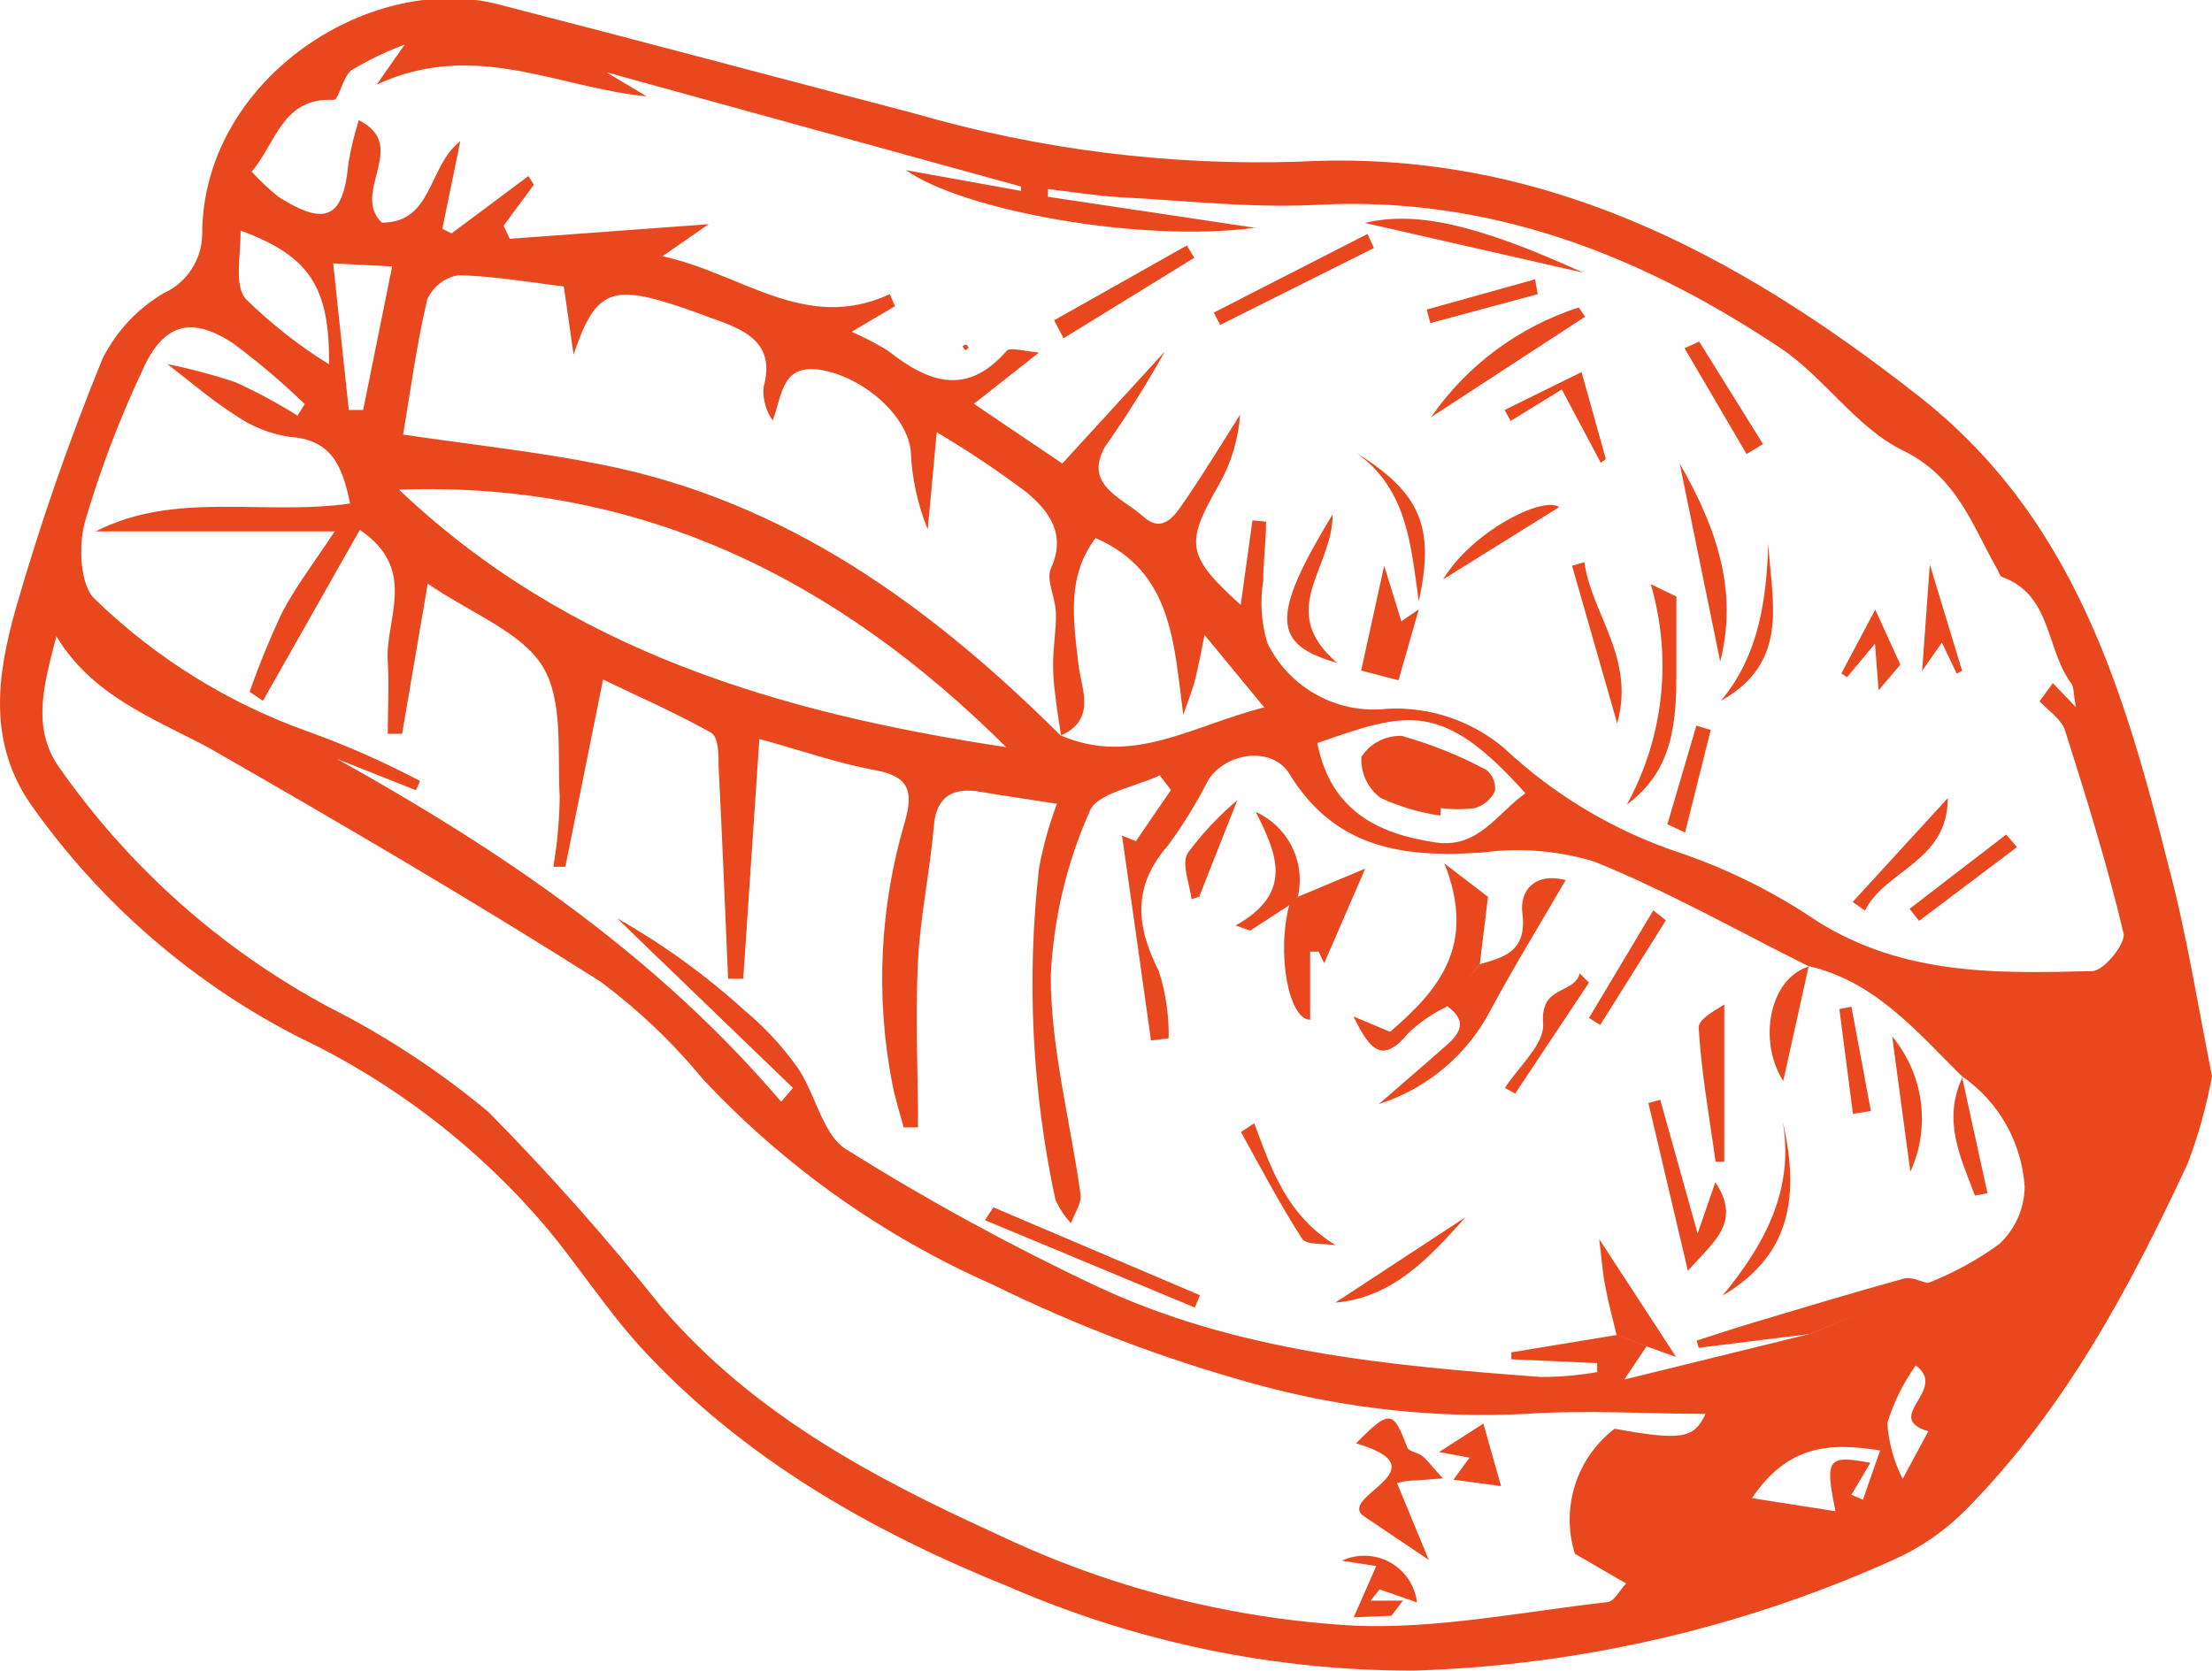
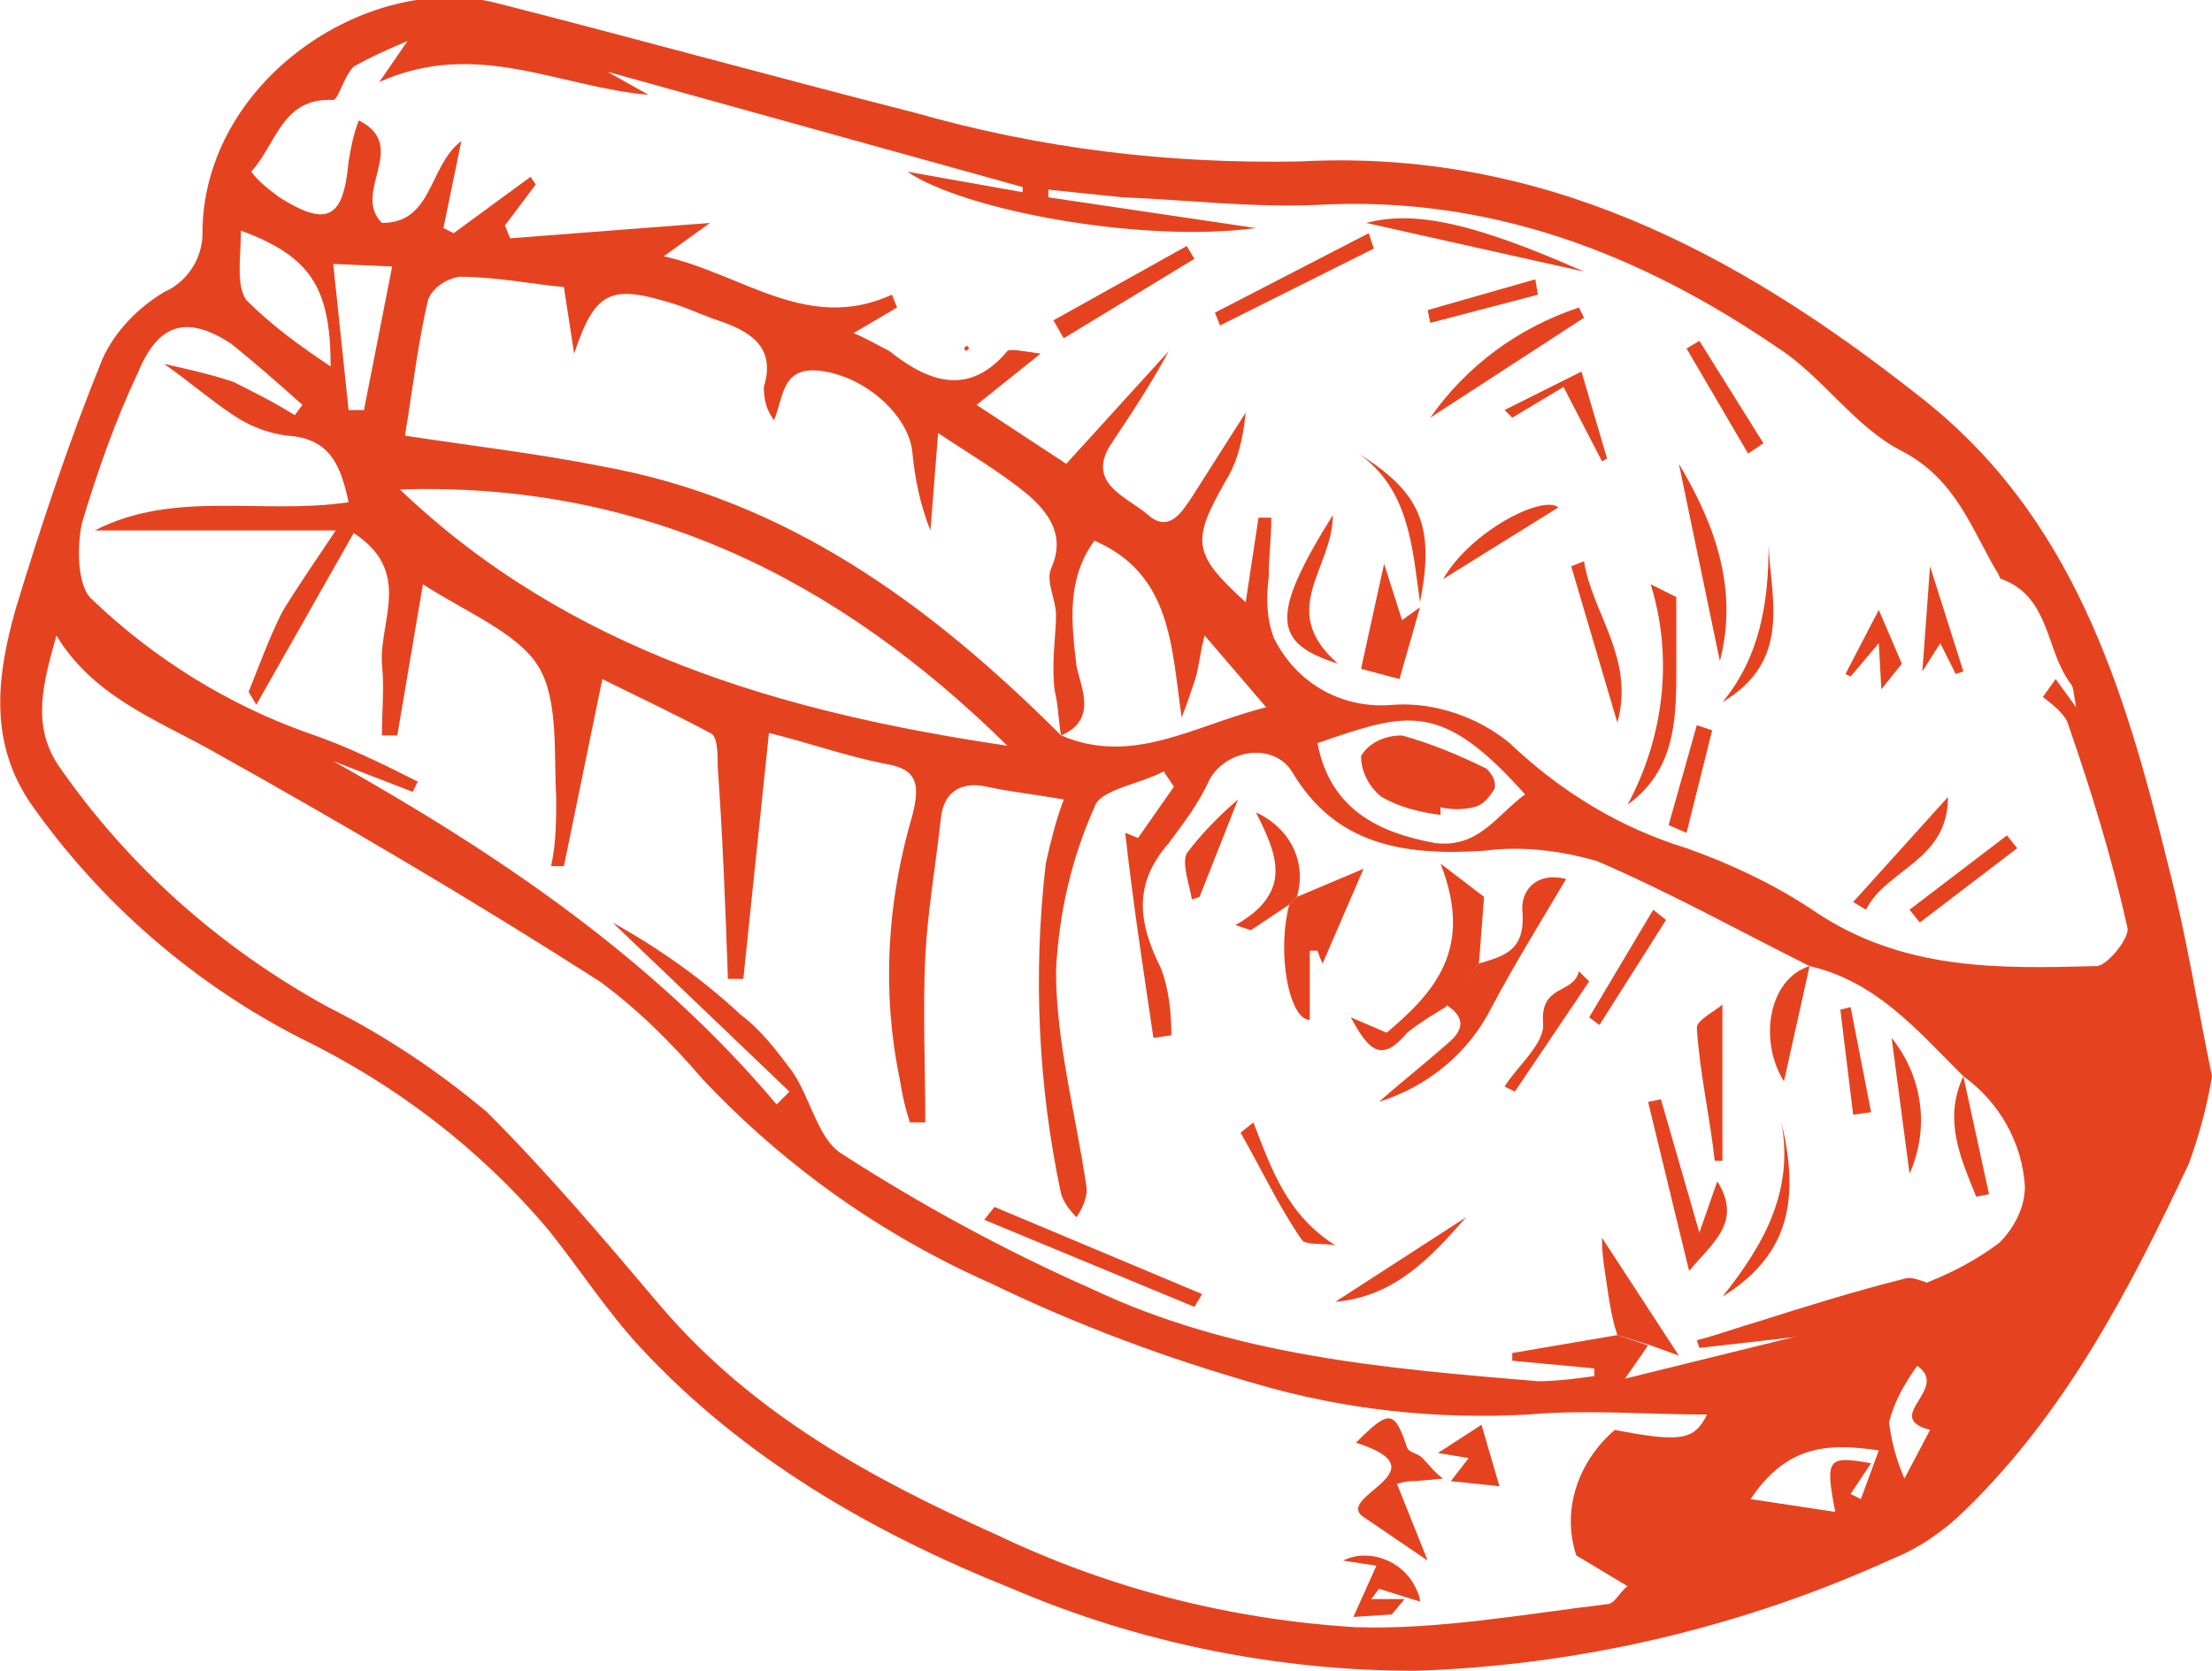
- <svg xmlns="http://www.w3.org/2000/svg" viewBox="0 0 86.31 65.19">
-   <defs>
-     <style>.cls-1{fill:#e9481e;}</style>
-   </defs>
-   <g id="Layer_2" data-name="Layer 2">
-     <g id="Layer_1-2" data-name="Layer 1">
-       <path class="cls-1" d="M86.31,42a19.65,19.65,0,0,1-.94,3.39c-2.28,4.9-4.83,9.66-8.68,13.55a9.28,9.28,0,0,1-2.82,1.94,49.18,49.18,0,0,1-18.7,4.32,39.42,39.42,0,0,1-15.73-3.24C34,59.77,29,56.93,25,52.58c-1.31-1.44-2.38-3.1-3.62-4.6a29,29,0,0,0-9.7-7.49,28.86,28.86,0,0,1-10.41-9C-.51,29-.11,26.34.61,23.77A95.47,95.47,0,0,1,4,14a6.19,6.19,0,0,1,2.39-2.56,2.56,2.56,0,0,0,1.5-2.3c0-5.93,6.37-10.2,11.44-9C24.77,1.54,30.23,3,35.69,4.43a48.32,48.32,0,0,0,15,1.88c9.36-.51,17,3.53,24.1,9.09,6.1,4.74,8.08,11.48,9.83,18.42C85.32,36.45,85.74,39.14,86.31,42ZM41.38,28.7c2.82,1.22,5.17-.4,7.95-1.09L47,24.78c-.15.73-.24,1.25-.37,1.75s-.31.92-.46,1.37c-.37-2.78-.41-5.59-3.42-6.9-1.14,1.5-.87,3.19-.67,4.93.1.92.73,2.15-.68,2.77-.08-.52-.16-1-.22-1.54a8.62,8.62,0,0,1-.09-1.24c0-.68.13-1.36.11-2s-.4-1.29-.19-1.75c.6-1.33-.08-2.21-.92-2.93a37.75,37.75,0,0,0-3.54-2.37l-.35,3.79a9,9,0,0,1-.66-3c-.09-1.36-1.73-2.86-3.39-3.2s-1.61.93-2,1.95a2,2,0,0,1-.36-1.29c.46-1.64-.57-2.18-1.79-2.62-.62-.23-1.25-.46-1.88-.66-2.33-.73-2.94-.38-3.74,2L22,11.18c-1.18-.14-2.64-.4-4.11-.44a1.63,1.63,0,0,0-1.22.95c-.41,1.74-.65,3.52-.94,5.27,2.64.39,5.18.66,7.69,1.16C30.66,19.54,36.3,23.65,41.38,28.7ZM76.55,42l0,0c-1.77-1.75-3.4-3.71-6-4.3l0,0c-2.77-1.38-5.47-2.91-8.33-4.07a10.28,10.28,0,0,0-4.37-.36c-3.07.22-5.76-.15-7.54-3.07-.67-1.09-2.49-.85-3.18.27A17.87,17.87,0,0,1,45.57,33c-1.39,1.59-1.25,3.14-.35,4.91a8.12,8.12,0,0,1,.38,2.61l-.69.09c-.37-2.67-.75-5.33-1.13-8l.54.22,1.37-2-.44-.57c-.94.45-2.45.69-2.73,1.4A17.84,17.84,0,0,0,41,38.08c0,2.85.77,5.69,1.16,8.53.05.36-.24.75-.37,1.13a3.42,3.42,0,0,1-.61-.92,40.13,40.13,0,0,1-.64-12.93,14.91,14.91,0,0,1,.7-2.52c-1.13-.18-2.07-.31-3-.47s-1.7.08-1.8,1.32c-.15,1.76-.53,3.52-.62,5.28-.11,2.16,0,4.33,0,6.5l-.56,0c-.15-.56-.33-1.12-.44-1.68a21.59,21.59,0,0,1,.49-10.26c.33-1.17.17-1.75-1.14-2-1.46-.26-2.87-.76-4.54-1.22L29,38.2h-.59c-.12-2.76-.23-5.52-.37-8.28,0-.46,0-1.19-.32-1.34-1.45-.81-3-1.48-4.19-2.06l-1.47,7.31-.47,0a18,18,0,0,0,.25-2.72c-.1-1.73.15-3.75-.66-5.09s-2.76-2.06-4.49-3.24l-1,5.86-.56,0c0-.94.06-1.88,0-2.81-.12-1.66,1.21-3.6-1.09-5.15l-3.78,6.67L9.74,27A33.18,33.18,0,0,1,11,23.92c.55-1.05,1.28-2,2.06-3.18H3.73c3.13-1.6,6.54-.6,9.93-1.09-.3-1.43-.69-2.49-2.36-2.6a5,5,0,0,1-2.11-.84c-.9-.57-1.72-1.28-2.66-2a21.81,21.81,0,0,1,2.66.71,20.89,20.89,0,0,1,2.42,1.3l.28-.45a28.2,28.2,0,0,0-2.78-2.36c-1.66-1.1-2.75-.78-3.56,1.06a40.55,40.55,0,0,0-2.24,5.91c-.25.92-.19,2.47.39,3a23,23,0,0,0,8.43,5.21,34.32,34.32,0,0,1,4.26,1.89l-.16.36-3.1-1.23C19.58,33.2,25.63,37.3,30.48,43l.46-.54-6.86-6.62a27.77,27.77,0,0,1,5,3.62,11.74,11.74,0,0,1,2,2.15c.72,1,1,2.64,1.91,3.23a94.07,94.07,0,0,0,9.76,5.34c5.48,2.58,11.43,3.12,17.38,3.56a12.54,12.54,0,0,0,2.19-.19l0-.35-3.35-.15,0-.27,4.12-.68,1.16.44-.87,1.3,7.28-1.79,4.63-2A12.5,12.5,0,0,0,78,48.56a3.1,3.1,0,0,0,1-2.24A5.69,5.69,0,0,0,76.55,42ZM81,27.6c-.1-.51-.07-.77-.18-.93-1-1.33-.75-3.44-2.69-4.15-.08,0-.13-.17-.18-.27-1-1.74-1.57-3.64-3.72-4.68-1.81-.89-3.06-2.86-4.78-4C64,9.94,58.06,7.61,51.28,8c-2.5.12-5-.17-7.53-.3-1-.06-1.9-.21-2.86-.32l0,.3,8.08,1.21c-4.5.6-11.43-.69-13.62-2.25l4.49.81,0-.17L23.66,2.82l1.57.94c-3.45-.33-6.72-2.23-10.53-.46l1.09-1.56a12.6,12.6,0,0,0-2.08,1c-.34.26-.49,1.17-.69,1.16-2-.11-2.24,1.67-3.2,2.8a9,9,0,0,0,1.07,1c1.85,1.16,2.51.8,2.71-1.36A12.13,12.13,0,0,1,14,4.69c2,1-.33,2.82.9,4,2,0,1.79-2.2,3.06-3.18l-.7,3.42.36.18,3-2.24.21.34-1.18,1.6.24.51,7.76-.57L25.85,10c3.12.68,5.59,3,8.87,1.48l.2.47-1.69,1a10.78,10.78,0,0,1,1.42.74c1.55,1.22,3.06,1.81,4.63,0,.13-.14.61,0,1.26.07L38,15.76l3.45,2.33,4-4.37a41.88,41.88,0,0,1-2.33,3.71c-.86,1.51.68,2,1.49,2.73s1.29-.14,1.68-.7c.73-1.07,1.4-2.18,2.1-3.28a6.51,6.51,0,0,1-.82,2.72c-1.34,2.33-1.28,2.78.84,4.71l.46-3.3.53.05c0,.77-.11,1.54-.11,2.31a5.34,5.34,0,0,0,.16,2.42,4.61,4.61,0,0,0,4.69,2.57,6.57,6.57,0,0,1,4.53,1.52,18.58,18.58,0,0,0,6.93,4.12,22.43,22.43,0,0,1,4.92,2.4C74,38.08,77.79,38,81.64,37.9c.44,0,1.31-1.07,1.22-1.47-.63-2.66-1.45-5.29-2.28-7.91-.13-.43-.62-.76-1-1.15l.52-.71ZM2.2,24.83c-.45,1.77-1,3.53.09,5.09A30.33,30.33,0,0,0,12.82,39.3a33,33,0,0,1,6.23,4.09A94.69,94.69,0,0,1,25.8,51c3.56,4.16,8.23,6.66,13.11,8.88a37.13,37.13,0,0,0,14,3.57c3.25.12,6.53-.55,9.79-.92.28,0,.5-.48.75-.73l-2-1.16A4.47,4.47,0,0,1,63,55.76c2.63.48,3.1.38,3.55-.58-2.28,0-4.67-.16-7,0a33.42,33.42,0,0,1-10.57-1.16,58.21,58.21,0,0,1-10.28-3.9,34.59,34.59,0,0,1-11.27-8,22.94,22.94,0,0,0-4-3.81c-5-3.17-10.14-6.18-15.29-9.13C5.92,28,3.59,27.14,2.2,24.83Zm13.37-5.72c6.63,6.31,14.92,8.73,23.69,10.05C32.72,22.65,25.06,18.77,15.57,19.11ZM51.4,29c.52,2.65,2.38,3.55,4.63,3.88,1.65.24,2.39-1.14,3.49-1.92C56.25,27.29,54.88,27.79,51.4,29ZM9.39,9c0,1-.25,2.13.19,2.66a18.8,18.8,0,0,0,3.26,2.56C12.86,11.21,12.1,10,9.39,9ZM13,10.28,13.61,16l.56,0L15.3,10.4ZM72.24,58.34l.45.19.67-1.92c-2-.33-3.62-.19-5,1.86l3.26.51c-.43-2.06-.3-2.2,1.36-1.89Zm2.51-5.05a7.84,7.84,0,0,0-1.11,2.25,5.7,5.7,0,0,0,.6,2.18l1-1.86C73.42,55.31,76.05,54.24,74.75,53.29Z" />
-       <path class="cls-1" d="M70.65,52.06l-4.37.54-.08-.28c.78-.25,1.56-.51,2.34-.74,1.91-.57,3.82-1.15,5.75-1.68.29-.08.66.12,1,.19Z" />
-       <path class="cls-1" d="M63.08,52.11c-.15-.62-.32-1.25-.44-1.88s-.15-1.16-.24-1.87l3,4.6-1.14-.41Z" />
-       <path class="cls-1" d="M57.74,37.63c1-.28,1.85-.53,1.66-2-.11-.85.47-1.6,1.69-1.28-1,1.72-2,3.35-2.89,5a7.48,7.48,0,0,1-4.4,3.74c.9-.78,1.8-1.55,2.69-2.34.6-.53.69-1-.08-1.52Z" />
-       <path class="cls-1" d="M50.64,35l2.63-1.1-1.6,3.69s-.11-.21-.22-.45l-.33,0V39.8c-.83,0-1.33-2.59-.8-4.53Z" />
-       <path class="cls-1" d="M57.74,37.63l-1.33,1.68a5.71,5.71,0,0,0-1.45,1c-1,1.21-1.48.73-2.15-.64l1.43.6c1.86-1.6,3.4-3.35,2.12-6.57L58.06,35Z" />
-       <path class="cls-1" d="M65.86,49.6l-1.54-6.55.46-.13,1.46,5.22.69-2C68,47.74,66.79,48.51,65.86,49.6Z" />
-       <path class="cls-1" d="M38.76,47.12l8.06,3.43-.2.48-8.19-3.41Z" />
-       <path class="cls-1" d="M50.64,35l-.32.32-1.54,1-.57-.2c2.3-1.28,1.6-2.82.79-4.43A2.91,2.91,0,0,1,50.64,35Z" />
-       <path class="cls-1" d="M66.94,45.34c-.24-1.75-.56-3.49-.66-5.25,0-.35.8-.74,1-.89v6.14Z" />
-       <path class="cls-1" d="M67.21,50.57c1.64-2,2.81-4.11,2.35-6.81C70.32,47.07,69.63,49.12,67.21,50.57Z" />
-       <path class="cls-1" d="M73.83,40.45a5,5,0,0,1,.71,5.28Z" />
-       <path class="cls-1" d="M48.94,43.84c.66,1.77,1.26,3.59,3.18,4.76-.45-.08-1.14,0-1.31-.25-.87-1.35-1.61-2.77-2.39-4.17Z" />
-       <path class="cls-1" d="M48.28,31.23,46.79,35l-.3.09c-.07-.61-.4-1.36-.15-1.79A11.9,11.9,0,0,1,48.28,31.23Z" />
-       <path class="cls-1" d="M62,38.35l-2.88,4.33-.4-.22c.54-.84,1.56-1.72,1.49-2.52-.11-1.52,1.2-1.11,1.43-1.95Z" />
-       <path class="cls-1" d="M76.55,42l1,4.57-.49.09c-.55-1.48-1.29-2.92-.48-4.63Z" />
-       <path class="cls-1" d="M70.58,37.68l-1,4.51c-1-1.57-.54-4,1-4.47Z" />
-       <path class="cls-1" d="M65,35.92,62.44,40,62,39.73l2.51-4.2Z" />
-       <path class="cls-1" d="M57.19,47.5c-1.41,1.57-2.82,3.14-5.09,3.34Z" />
-       <path class="cls-1" d="M72.24,39.29,73,43.36l-.7.11-.53-4.09Z" />
-       <path class="cls-1" d="M64.41,22.8l1,.48c0,1.12,0,2.06,0,3,0,1.91-.13,3.8-1.93,5.12A11.27,11.27,0,0,0,64.41,22.8Z" />
-       <path class="cls-1" d="M54.68,24.25l.68-.47-.79,2.77-1.46-.38.9-4.09Z" />
-       <path class="cls-1" d="M55.84,16.28A11.16,11.16,0,0,1,61.6,12l.25.36Z" />
-       <path class="cls-1" d="M53.61,9.68l-6,3-.25-.48,6-3.07Z" />
-       <path class="cls-1" d="M41.13,12.5l5.18-2.92.29.48L41.5,13.2Z" />
-       <path class="cls-1" d="M61.77,10.64,53.25,8.7C55.16,8.25,57.45,8.67,61.77,10.64Z" />
-       <path class="cls-1" d="M67.12,25.82l-1.58-7.73C67,20.63,67.82,23.09,67.12,25.82Z" />
-       <path class="cls-1" d="M52,20.07c0,2.14-2.22,3.74.17,5.8C49.66,25.15,49.55,24.1,52,20.07Z" />
-       <path class="cls-1" d="M55.36,23.47c-.31-2.13-.42-4.36-2.44-5.8C55.41,19.24,56,20.53,55.36,23.47Z" />
-       <path class="cls-1" d="M61.82,21.94c.27,2,2,3.75,1.28,6.29l-1.76-6.15Z" />
-       <path class="cls-1" d="M66.3,13.33l2.49,4-.64.39-2.42-4.13Z" />
-       <path class="cls-1" d="M67.15,27.35c1.51-1.81,1.77-4,1.85-6.14C69.11,23.43,69.88,25.82,67.15,27.35Z" />
-       <path class="cls-1" d="M72.29,35.2,76,31.15c0,2.49-2.44,2.79-3.23,4.39Z" />
-       <path class="cls-1" d="M58.71,16l3-1.48.95,3.4-.2.14-1.52-2.86-2,1.23Z" />
-       <path class="cls-1" d="M56.31,22.61c1.12-1.86,3.88-3.27,4.53-2.82Z" />
-       <path class="cls-1" d="M78.7,33.06l-3.82,2.88-.37-.47,3.77-2.9Z" />
-       <path class="cls-1" d="M65.06,32.17l1.13-3.85.56.17-1,4Z" />
-       <path class="cls-1" d="M60,11.48l-4.19,1.13-.14-.53L59.9,10.9Z" />
-       <path class="cls-1" d="M74.15,25.94l-.85,1-.14-1.82-1.09,1.31-.22-.15,1.32-2.49Z" />
-       <path class="cls-1" d="M76.35,26.29l-.58-1.21L75,26.18l.3-4.15,1.26,4.15Z" />
-       <path class="cls-1" d="M37.8,13.56s-.08.1-.12.1-.07-.08-.11-.12.09-.09.12-.09S37.76,13.52,37.8,13.56Z" />
-       <path class="cls-1" d="M52.91,56.33c1.32-1.33,1.45-1.3,2,.16.06.17.44.2.62.36s.51.57.77.85l-1.07.08c-.15,0-.31,0-.72.1l1.24,3-2.48-1.67C52,58.44,56.43,57.36,52.91,56.33Z" />
-       <path class="cls-1" d="M52.82,63.12l.88-2-1.34-.21a2.07,2.07,0,0,1,2.93,1.63l-1.46-.51-.35.44,1.26,0-.45.59Z" />
-       <path class="cls-1" d="M57.34,56.89l-1.19-.22,1.73-1.11L58.57,58l-1.86-.25Z" />
-       <path class="cls-1" d="M56.2,31.83a8.3,8.3,0,0,1-2.33-.69,1.86,1.86,0,0,1-.75-1.6,1.8,1.8,0,0,1,1.57-.82A16.38,16.38,0,0,1,58,30.05a.92.92,0,0,1,.33.83,1.27,1.27,0,0,1-.79.66,5.27,5.27,0,0,1-1.32,0Z" />
+ <svg xmlns="http://www.w3.org/2000/svg" version="1.1" id="Layer_1" x="0px" y="0px" viewBox="0 0 86.3 65.2" style="enable-background:new 0 0 86.3 65.2;" xml:space="preserve">
+   <style type="text/css">
+ 	.st0{fill:#E54320;}
+ </style>
+   <g>
+     <g id="Layer_1-2">
+       <path class="st0" d="M86.3,42c-0.2,1.2-0.5,2.3-0.9,3.4c-2.3,4.9-4.8,9.7-8.7,13.5c-0.8,0.8-1.8,1.5-2.8,1.9    C68,63.5,61.6,65,55.2,65.2c-5.4,0-10.8-1.1-15.7-3.2C34,59.8,29,56.9,25,52.6c-1.3-1.4-2.4-3.1-3.6-4.6c-2.7-3.2-6-5.7-9.7-7.5    c-4.1-2.1-7.7-5.2-10.4-9c-1.8-2.5-1.4-5.2-0.7-7.7c1-3.3,2.1-6.6,3.4-9.8c0.5-1.1,1.4-2,2.4-2.6c0.9-0.4,1.5-1.3,1.5-2.3    c0-5.9,6.4-10.2,11.4-9C24.8,1.5,30.2,3,35.7,4.4c4.9,1.4,9.9,2,15,1.9c9.4-0.5,17,3.5,24.1,9.1c6.1,4.7,8.1,11.5,9.8,18.4    C85.3,36.5,85.7,39.1,86.3,42z M41.4,28.7c2.8,1.2,5.2-0.4,8-1.1L47,24.8c-0.2,0.7-0.2,1.2-0.4,1.8s-0.3,0.9-0.5,1.4    c-0.4-2.8-0.4-5.6-3.4-6.9c-1.1,1.5-0.9,3.2-0.7,4.9C42.2,26.9,42.8,28.1,41.4,28.7c-0.1-0.5-0.1-1-0.2-1.5    c-0.1-0.4-0.1-0.8-0.1-1.2c0-0.7,0.1-1.4,0.1-2s-0.4-1.3-0.2-1.8c0.6-1.3-0.1-2.2-0.9-2.9c-1.1-0.9-2.3-1.6-3.5-2.4l-0.3,3.8    c-0.4-1-0.6-2-0.7-3c-0.1-1.4-1.7-2.9-3.4-3.2s-1.6,0.9-2,1.9c-0.3-0.4-0.4-0.8-0.4-1.3c0.5-1.6-0.6-2.2-1.8-2.6    c-0.6-0.2-1.2-0.5-1.9-0.7c-2.3-0.7-2.9-0.4-3.7,2L22,11.2c-1.2-0.1-2.6-0.4-4.1-0.4c-0.5,0.1-1,0.4-1.2,0.9    c-0.4,1.7-0.6,3.5-0.9,5.3c2.6,0.4,5.2,0.7,7.7,1.2C30.7,19.5,36.3,23.6,41.4,28.7z M76.6,42L76.6,42c-1.8-1.8-3.4-3.7-6-4.3l0,0    c-2.8-1.4-5.5-2.9-8.3-4.1c-1.4-0.4-2.9-0.6-4.4-0.4c-3.1,0.2-5.8-0.2-7.5-3.1c-0.7-1.1-2.5-0.9-3.2,0.3c-0.4,0.9-1,1.7-1.6,2.5    c-1.4,1.6-1.2,3.1-0.3,4.9c0.3,0.8,0.4,1.7,0.4,2.6l-0.7,0.1c-0.4-2.7-0.8-5.3-1.1-8l0.5,0.2l1.4-2l-0.4-0.6    c-0.9,0.5-2.5,0.7-2.7,1.4c-0.9,2-1.4,4.2-1.5,6.4c0,2.8,0.8,5.7,1.2,8.5c0,0.4-0.2,0.8-0.4,1.1c-0.3-0.3-0.5-0.6-0.6-0.9    c-0.9-4.2-1.1-8.6-0.6-12.9c0.2-0.9,0.4-1.7,0.7-2.5c-1.1-0.2-2.1-0.3-3-0.5s-1.7,0.1-1.8,1.3c-0.2,1.8-0.5,3.5-0.6,5.3    c-0.1,2.2,0,4.3,0,6.5h-0.6c-0.2-0.6-0.3-1.1-0.4-1.7c-0.7-3.4-0.5-6.9,0.5-10.3c0.3-1.2,0.2-1.8-1.1-2c-1.5-0.3-2.9-0.8-4.5-1.2    L29,38.2h-0.6c-0.1-2.8-0.2-5.5-0.4-8.3c0-0.5,0-1.2-0.3-1.3c-1.5-0.8-3-1.5-4.2-2.1l-1.5,7.3h-0.5c0.2-0.9,0.2-1.8,0.2-2.7    c-0.1-1.7,0.1-3.8-0.7-5.1s-2.8-2.1-4.5-3.2l-1,5.9h-0.6c0-0.9,0.1-1.9,0-2.8c-0.1-1.7,1.2-3.6-1.1-5.1l-3.8,6.7L9.7,27    c0.4-1,0.8-2.1,1.3-3.1c0.6-1,1.3-2,2.1-3.2H3.7c3.1-1.6,6.5-0.6,9.9-1.1c-0.3-1.4-0.7-2.5-2.4-2.6c-0.8-0.1-1.5-0.4-2.1-0.8    c-0.9-0.6-1.7-1.3-2.7-2c0.9,0.2,1.8,0.4,2.7,0.7c0.8,0.4,1.6,0.8,2.4,1.3l0.3-0.4c-0.9-0.8-1.8-1.6-2.8-2.4    c-1.7-1.1-2.8-0.8-3.6,1.1c-0.9,1.9-1.6,3.9-2.2,5.9c-0.2,0.9-0.2,2.5,0.4,3c2.4,2.3,5.3,4.1,8.4,5.2c1.5,0.5,2.9,1.2,4.3,1.9    l-0.2,0.4l-3.1-1.2c6.4,3.6,12.5,7.7,17.3,13.4l0.5-0.5l-6.9-6.6c1.8,1,3.5,2.2,5,3.6c0.8,0.6,1.4,1.4,2,2.2c0.7,1,1,2.6,1.9,3.2    c3.1,2,6.4,3.8,9.8,5.3c5.5,2.6,11.4,3.1,17.4,3.6c0.7,0,1.5-0.1,2.2-0.2v-0.3L59,53.1v-0.3l4.1-0.7l1.2,0.4l-0.9,1.3l7.3-1.8    l4.6-2c1-0.4,1.9-0.9,2.7-1.5c0.6-0.6,1-1.4,1-2.2C78.9,44.6,78,43,76.6,42z M81,27.6c-0.1-0.5-0.1-0.8-0.2-0.9    c-1-1.3-0.8-3.4-2.7-4.1c-0.1,0-0.1-0.2-0.2-0.3c-1-1.7-1.6-3.6-3.7-4.7c-1.8-0.9-3.1-2.9-4.8-4C64,9.9,58.1,7.6,51.3,8    c-2.5,0.1-5-0.2-7.5-0.3c-1-0.1-1.9-0.2-2.9-0.3v0.3L49,8.9c-4.5,0.6-11.4-0.7-13.6-2.2l4.5,0.8V7.3L23.7,2.8l1.6,0.9    c-3.5-0.3-6.7-2.2-10.5-0.5l1.1-1.6c-0.7,0.3-1.4,0.6-2.1,1C13.4,3,13.2,3.9,13,3.9c-2-0.1-2.2,1.7-3.2,2.8c0.3,0.4,0.7,0.7,1.1,1    c1.9,1.2,2.5,0.8,2.7-1.4c0.1-0.6,0.2-1.1,0.4-1.6c2,1-0.3,2.8,0.9,4c2,0,1.8-2.2,3.1-3.2l-0.7,3.4l0.4,0.2l3-2.2l0.2,0.3    l-1.2,1.6l0.2,0.5l7.8-0.6L25.9,10c3.1,0.7,5.6,3,8.9,1.5l0.2,0.5l-1.7,1c0.5,0.2,1,0.5,1.4,0.7c1.5,1.2,3.1,1.8,4.6,0    c0.1-0.1,0.6,0,1.3,0.1l-2.5,2l3.5,2.3l4-4.4c-0.7,1.3-1.5,2.5-2.3,3.7c-0.9,1.5,0.7,2,1.5,2.7s1.3-0.1,1.7-0.7    c0.7-1.1,1.4-2.2,2.1-3.3c-0.1,1-0.3,1.9-0.8,2.7c-1.3,2.3-1.3,2.8,0.8,4.7l0.5-3.3l0.5,0c0,0.8-0.1,1.5-0.1,2.3    c-0.1,0.8-0.1,1.6,0.2,2.4c0.9,1.8,2.7,2.8,4.7,2.6c1.6-0.1,3.3,0.5,4.5,1.5c2,1.9,4.3,3.3,6.9,4.1c1.7,0.6,3.4,1.4,4.9,2.4    c3.5,2.4,7.3,2.3,11.1,2.2c0.4,0,1.3-1.1,1.2-1.5c-0.6-2.7-1.4-5.3-2.3-7.9c-0.1-0.4-0.6-0.8-1-1.1l0.5-0.7L81,27.6z M2.2,24.8    c-0.5,1.8-1,3.5,0.1,5.1C5,33.8,8.6,37,12.8,39.3c2.2,1.1,4.3,2.5,6.2,4.1c2.4,2.4,4.6,5,6.8,7.6c3.6,4.2,8.2,6.7,13.1,8.9    c4.4,2.1,9.1,3.3,14,3.6c3.2,0.1,6.5-0.5,9.8-0.9c0.3,0,0.5-0.5,0.8-0.7l-2-1.2c-0.6-1.8,0.1-3.7,1.5-4.9c2.6,0.5,3.1,0.4,3.6-0.6    c-2.3,0-4.7-0.2-7,0C56,55.4,52.4,55,49,54c-3.5-1-7-2.3-10.3-3.9c-4.3-1.9-8.1-4.6-11.3-8c-1.2-1.4-2.5-2.7-4-3.8    c-5-3.2-10.1-6.2-15.3-9.1C5.9,28,3.6,27.1,2.2,24.8z M15.6,19.1c6.6,6.3,14.9,8.7,23.7,10C32.7,22.6,25.1,18.8,15.6,19.1z     M51.4,29c0.5,2.6,2.4,3.5,4.6,3.9c1.7,0.2,2.4-1.1,3.5-1.9C56.2,27.3,54.9,27.8,51.4,29z M9.4,9c0,1-0.2,2.1,0.2,2.7    c1,1,2.1,1.8,3.3,2.6C12.9,11.2,12.1,10,9.4,9z M13,10.3l0.6,5.7h0.6l1.1-5.6L13,10.3z M72.2,58.3l0.4,0.2l0.7-1.9    c-2-0.3-3.6-0.2-5,1.9l3.3,0.5c-0.4-2.1-0.3-2.2,1.4-1.9L72.2,58.3z M74.8,53.3c-0.5,0.7-0.9,1.4-1.1,2.2c0.1,0.8,0.3,1.5,0.6,2.2    l1-1.9C73.4,55.3,76.1,54.2,74.8,53.3z" />
+       <path class="st0" d="M70.7,52.1l-4.4,0.5l-0.1-0.3c0.8-0.2,1.6-0.5,2.3-0.7c1.9-0.6,3.8-1.2,5.8-1.7c0.3-0.1,0.7,0.1,1,0.2    L70.7,52.1z" />
+       <path class="st0" d="M63.1,52.1c-0.2-0.6-0.3-1.2-0.4-1.9s-0.2-1.2-0.2-1.9l3,4.6l-1.1-0.4L63.1,52.1z" />
+       <path class="st0" d="M57.7,37.6c1-0.3,1.8-0.5,1.7-2c-0.1-0.8,0.5-1.6,1.7-1.3c-1,1.7-2,3.3-2.9,5c-0.9,1.8-2.5,3.1-4.4,3.7    c0.9-0.8,1.8-1.5,2.7-2.3c0.6-0.5,0.7-1-0.1-1.5L57.7,37.6z" />
+       <path class="st0" d="M50.6,35l2.6-1.1l-1.6,3.7c0,0-0.1-0.2-0.2-0.5h-0.3v2.7c-0.8,0-1.3-2.6-0.8-4.5L50.6,35z" />
+       <path class="st0" d="M57.7,37.6l-1.3,1.7c-0.5,0.3-1,0.6-1.5,1c-1,1.2-1.5,0.7-2.2-0.6l1.4,0.6c1.9-1.6,3.4-3.3,2.1-6.6l1.7,1.3    L57.7,37.6z" />
+       <path class="st0" d="M65.9,49.6L64.3,43l0.5-0.1l1.5,5.2l0.7-2C68,47.7,66.8,48.5,65.9,49.6z" />
+       <path class="st0" d="M38.8,47.1l8.1,3.4L46.6,51l-8.2-3.4L38.8,47.1z" />
+       <path class="st0" d="M50.6,35l-0.3,0.3l-1.5,1l-0.6-0.2c2.3-1.3,1.6-2.8,0.8-4.4C50.3,32.3,51,33.6,50.6,35z" />
+       <path class="st0" d="M66.9,45.3c-0.2-1.8-0.6-3.5-0.7-5.2c0-0.3,0.8-0.7,1-0.9v6.1H66.9z" />
+       <path class="st0" d="M67.2,50.6c1.6-2,2.8-4.1,2.3-6.8C70.3,47.1,69.6,49.1,67.2,50.6z" />
+       <path class="st0" d="M73.8,40.5c1.2,1.5,1.5,3.5,0.7,5.3L73.8,40.5z" />
+       <path class="st0" d="M48.9,43.8c0.7,1.8,1.3,3.6,3.2,4.8c-0.5-0.1-1.1,0-1.3-0.2c-0.9-1.3-1.6-2.8-2.4-4.2L48.9,43.8z" />
+       <path class="st0" d="M48.3,31.2L46.8,35l-0.3,0.1c-0.1-0.6-0.4-1.4-0.2-1.8C46.9,32.5,47.6,31.8,48.3,31.2z" />
+       <path class="st0" d="M62,38.3l-2.9,4.3l-0.4-0.2c0.5-0.8,1.6-1.7,1.5-2.5c-0.1-1.5,1.2-1.1,1.4-2L62,38.3z" />
+       <path class="st0" d="M76.6,42l1,4.6l-0.5,0.1C76.5,45.2,75.8,43.7,76.6,42L76.6,42z" />
+       <path class="st0" d="M70.6,37.7l-1,4.5C68.6,40.6,69,38.2,70.6,37.7L70.6,37.7z" />
+       <path class="st0" d="M65,35.9L62.4,40L62,39.7l2.5-4.2L65,35.9z" />
+       <path class="st0" d="M57.2,47.5c-1.4,1.6-2.8,3.1-5.1,3.3L57.2,47.5z" />
+       <path class="st0" d="M72.2,39.3l0.8,4.1l-0.7,0.1l-0.5-4.1L72.2,39.3z" />
+       <path class="st0" d="M64.4,22.8l1,0.5c0,1.1,0,2.1,0,3c0,1.9-0.1,3.8-1.9,5.1C64.9,28.8,65.3,25.7,64.4,22.8z" />
+       <path class="st0" d="M54.7,24.2l0.7-0.5l-0.8,2.8l-1.5-0.4l0.9-4.1L54.7,24.2z" />
+       <path class="st0" d="M55.8,16.3c1.4-2,3.4-3.5,5.8-4.3l0.2,0.4L55.8,16.3z" />
+       <path class="st0" d="M53.6,9.7l-6,3l-0.2-0.5l6-3.1L53.6,9.7z" />
+       <path class="st0" d="M41.1,12.5l5.2-2.9l0.3,0.5l-5.1,3.1L41.1,12.5z" />
+       <path class="st0" d="M61.8,10.6l-8.5-1.9C55.2,8.2,57.5,8.7,61.8,10.6z" />
+       <path class="st0" d="M67.1,25.8l-1.6-7.7C67,20.6,67.8,23.1,67.1,25.8z" />
+       <path class="st0" d="M52,20.1c0,2.1-2.2,3.7,0.2,5.8C49.7,25.1,49.5,24.1,52,20.1z" />
+       <path class="st0" d="M55.4,23.5c-0.3-2.1-0.4-4.4-2.4-5.8C55.4,19.2,56,20.5,55.4,23.5z" />
+       <path class="st0" d="M61.8,21.9c0.3,2,2,3.8,1.3,6.3l-1.8-6.1L61.8,21.9z" />
+       <path class="st0" d="M66.3,13.3l2.5,4l-0.6,0.4l-2.4-4.1L66.3,13.3z" />
+       <path class="st0" d="M67.2,27.4c1.5-1.8,1.8-4,1.8-6.1C69.1,23.4,69.9,25.8,67.2,27.4z" />
+       <path class="st0" d="M72.3,35.2l3.7-4.1c0,2.5-2.4,2.8-3.2,4.4L72.3,35.2z" />
+       <path class="st0" d="M58.7,16l3-1.5l1,3.4l-0.2,0.1l-1.5-2.9l-2,1.2L58.7,16z" />
+       <path class="st0" d="M56.3,22.6c1.1-1.9,3.9-3.3,4.5-2.8L56.3,22.6z" />
+       <path class="st0" d="M78.7,33.1l-3.8,2.9l-0.4-0.5l3.8-2.9L78.7,33.1z" />
+       <path class="st0" d="M65.1,32.2l1.1-3.9l0.6,0.2l-1,4L65.1,32.2z" />
+       <path class="st0" d="M60,11.5l-4.2,1.1l-0.1-0.5l4.2-1.2L60,11.5z" />
+       <path class="st0" d="M74.2,25.9l-0.8,1l-0.1-1.8l-1.1,1.3l-0.2-0.1l1.3-2.5L74.2,25.9z" />
+       <path class="st0" d="M76.3,26.3l-0.6-1.2L75,26.2l0.3-4.1l1.3,4.1L76.3,26.3z" />
+       <path class="st0" d="M37.8,13.6c0,0-0.1,0.1-0.1,0.1s-0.1-0.1-0.1-0.1s0.1-0.1,0.1-0.1S37.8,13.5,37.8,13.6z" />
+       <path class="st0" d="M52.9,56.3c1.3-1.3,1.5-1.3,2,0.2c0.1,0.2,0.4,0.2,0.6,0.4s0.5,0.6,0.8,0.8l-1.1,0.1c-0.2,0-0.3,0-0.7,0.1    l1.2,3l-2.5-1.7C52,58.4,56.4,57.4,52.9,56.3z" />
+       <path class="st0" d="M52.8,63.1l0.9-2l-1.3-0.2c1-0.5,2.3,0,2.8,1c0.1,0.2,0.2,0.4,0.2,0.6L53.8,62l-0.3,0.4h1.3l-0.5,0.6    L52.8,63.1z" />
+       <path class="st0" d="M57.3,56.9l-1.2-0.2l1.7-1.1l0.7,2.4l-1.9-0.2L57.3,56.9z" />
+       <path class="st0" d="M56.2,31.8c-0.8-0.1-1.6-0.3-2.3-0.7c-0.5-0.4-0.8-1-0.8-1.6c0.3-0.5,0.9-0.8,1.6-0.8    c1.1,0.3,2.3,0.8,3.3,1.3c0.2,0.2,0.4,0.5,0.3,0.8c-0.2,0.3-0.4,0.6-0.8,0.7c-0.4,0.1-0.9,0.1-1.3,0L56.2,31.8z" />
    </g>
  </g>
</svg>
